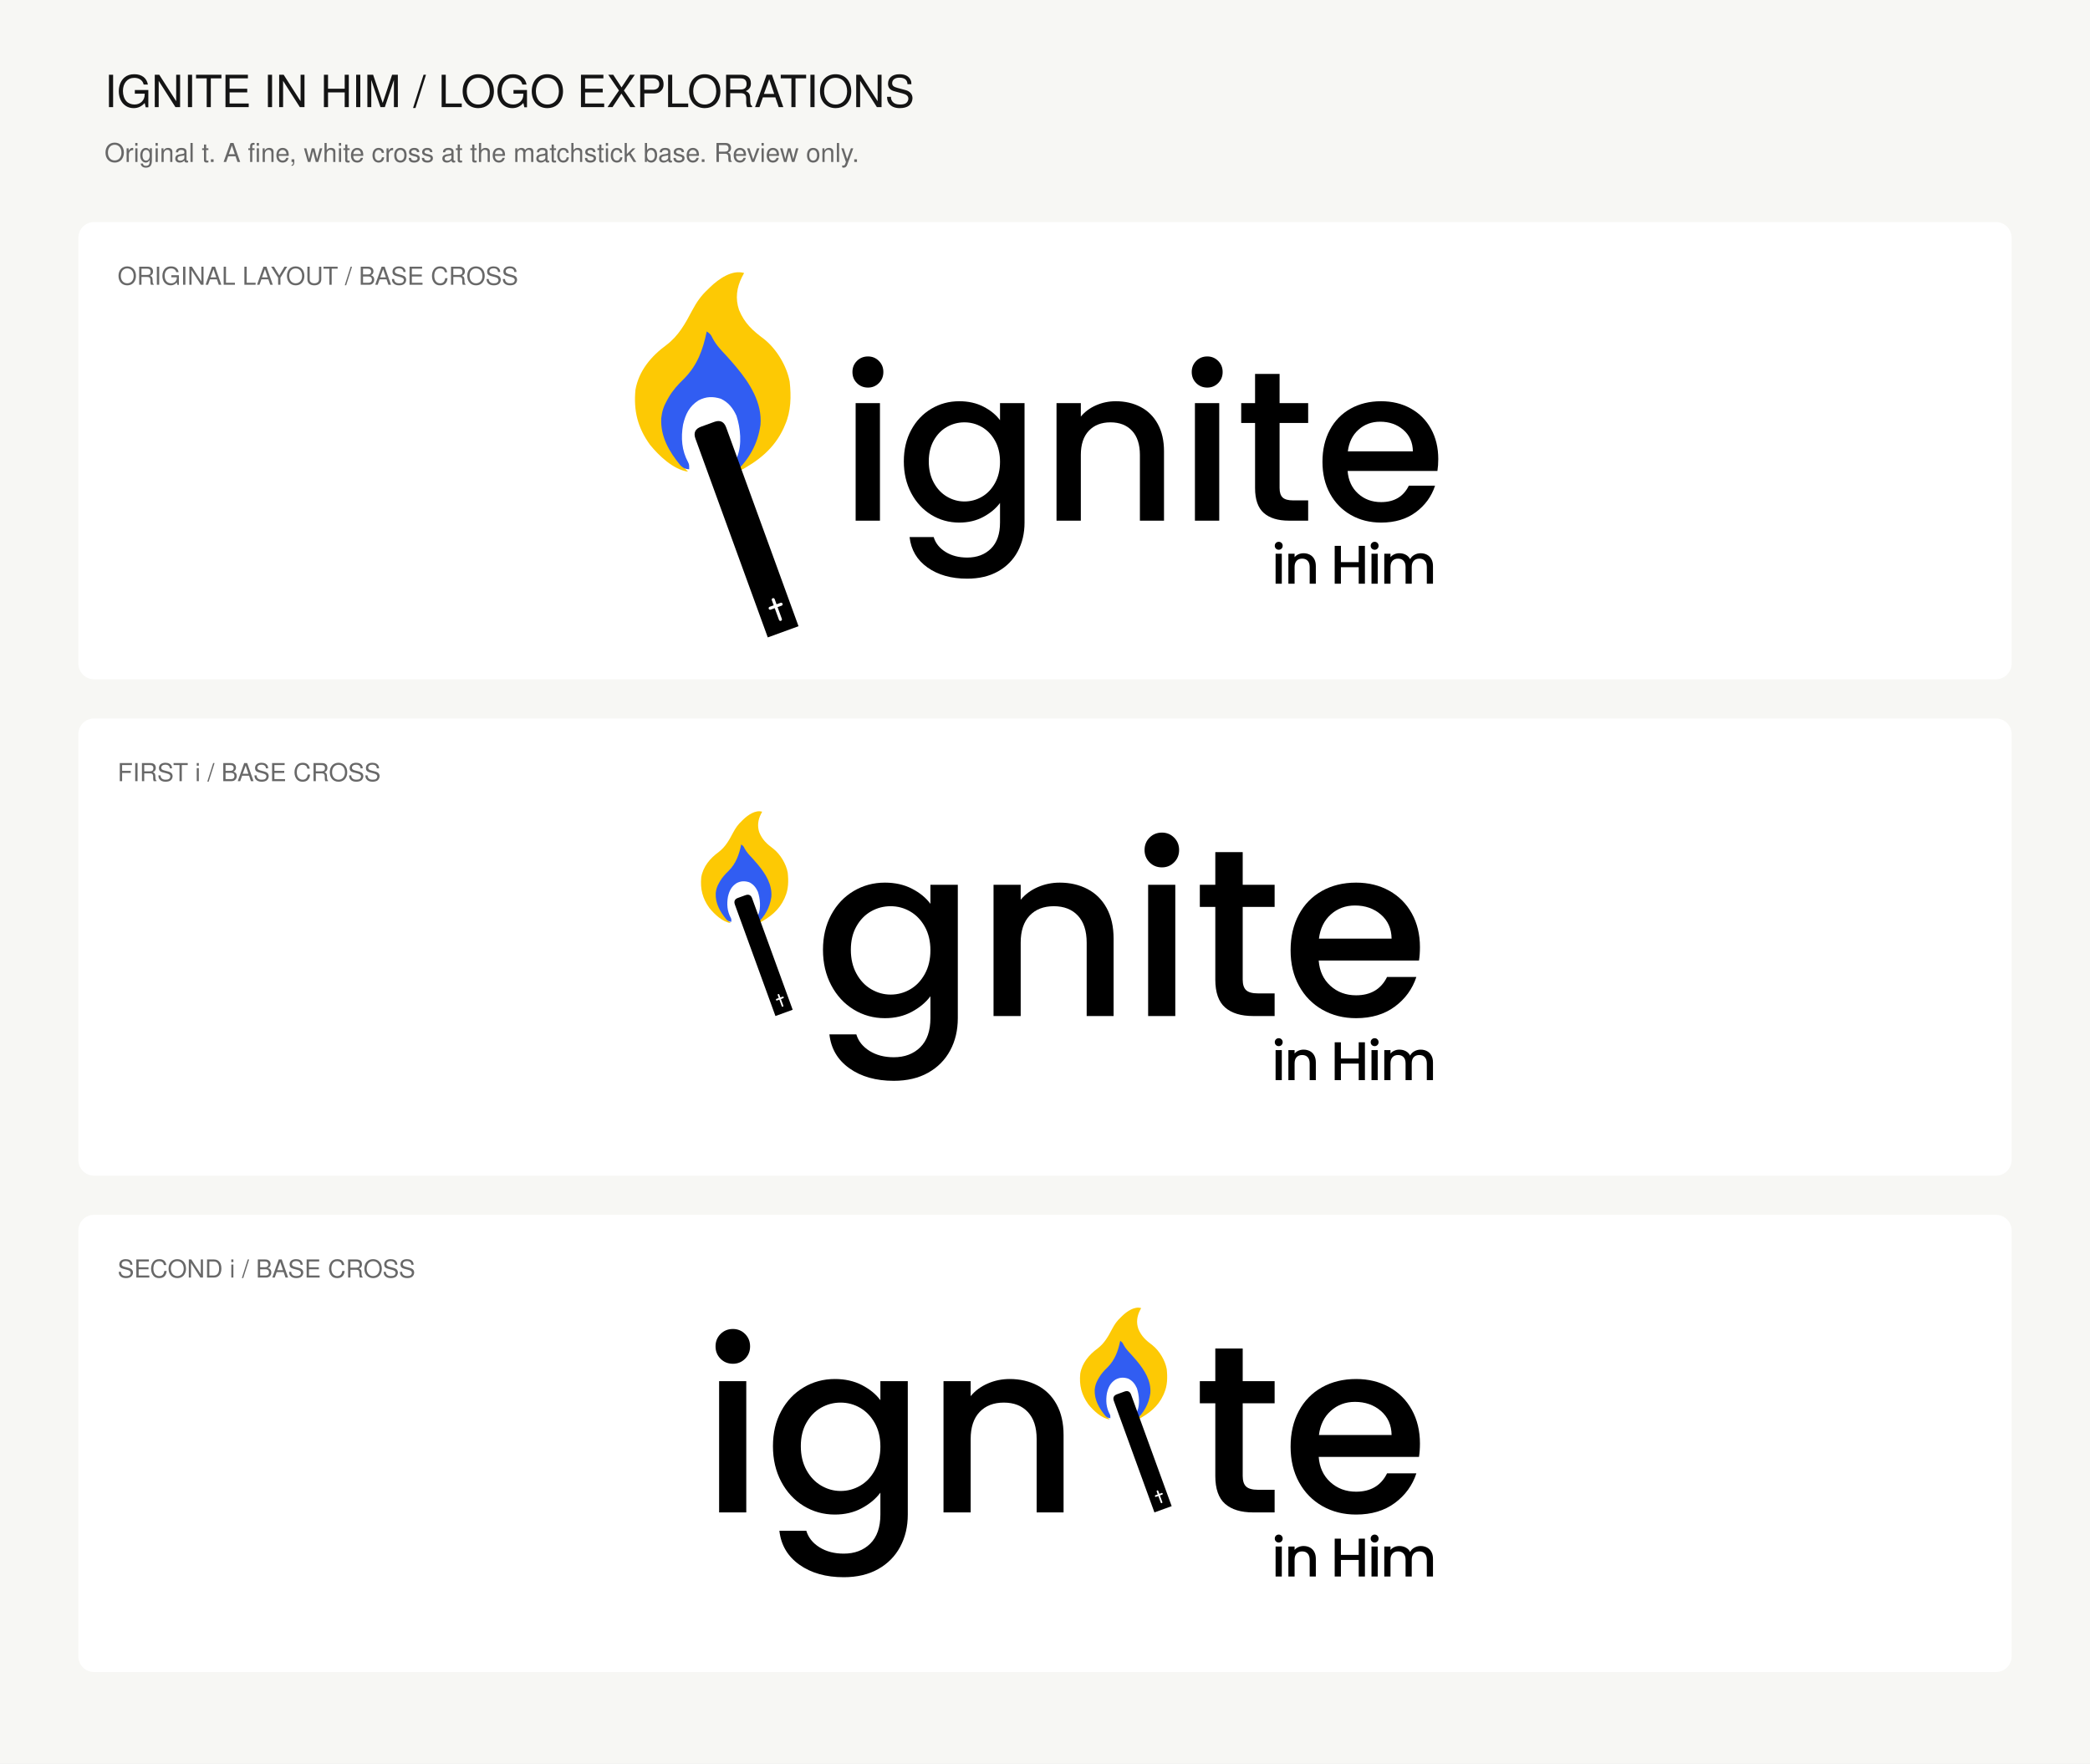
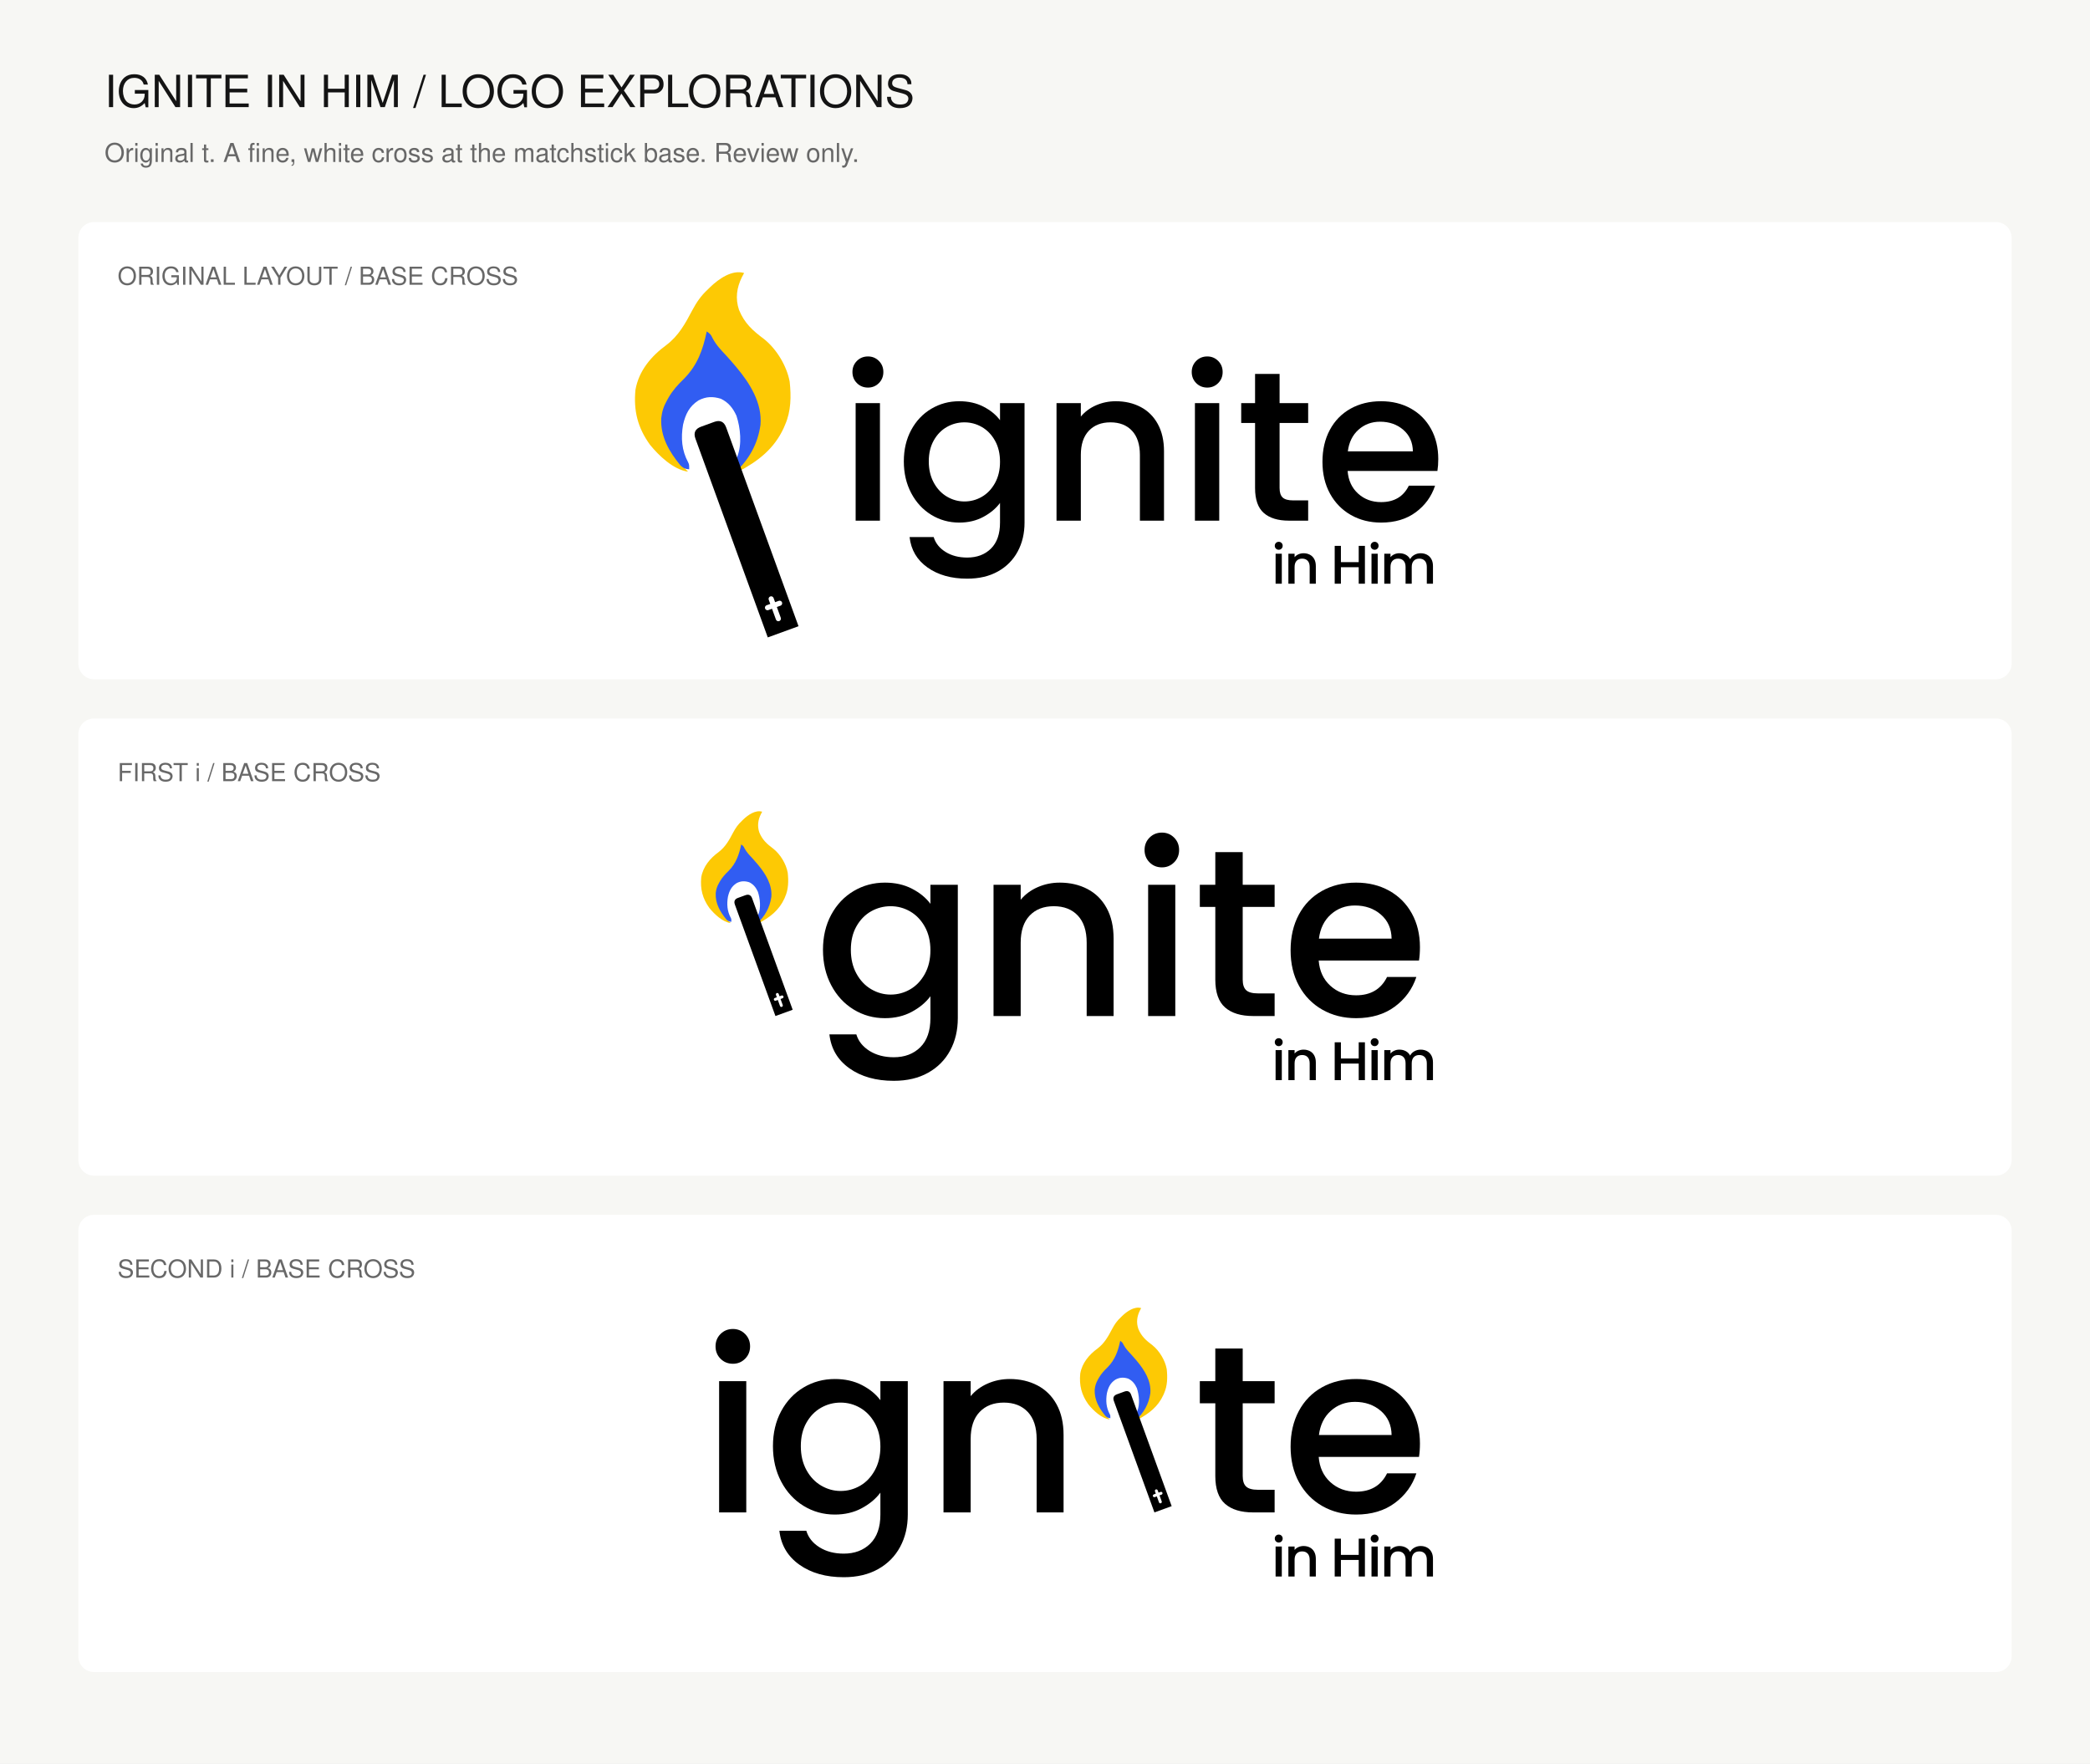
<svg xmlns="http://www.w3.org/2000/svg" xmlns:xlink="http://www.w3.org/1999/xlink" viewBox="0 0 1600 1350">
  <rect width="1600" height="1350" fill="#F7F7F4" />
  <text x="80" y="82" font-family="Helvetica, Arial, sans-serif" font-size="34" fill="#141414">IGNITE IN HIM / LOGO EXPLORATIONS</text>
  <text x="80" y="124" font-family="Helvetica, Arial, sans-serif" font-size="20" fill="#686868">Original t. A fine, white cross at the matchstick base. Review only.</text>
  <rect x="60" y="170" width="1480" height="350" rx="12" fill="#FFFFFF" />
  <text x="90" y="218" font-family="Helvetica, Arial, sans-serif" font-size="19" fill="#686868">ORIGINAL LAYOUT / BASE CROSS</text>
  <g transform="translate(450 182) scale(.868421)">
    <defs>
      <g id="row0-matchstick">
        <path d="M0 0C-.619 1.155-1.237 2.31-1.875 3.5-6.378 12.601-7.647 21.801-4.375 31.562.264 42.975 7.375 49.313 17.137 56.594 27.793 65.067 36.52 79.588 39 93 40.349 105.562 40.205 118.328 35 130 34.638 130.861 34.276 131.722 33.902 132.609 25.75 150.407 11.887 161.164-5 170-5 166.335-4.355 166.034-1.875 163.5 7.614 153.014 13.461 138.467 13.215 124.285 11.396 104.942.613 89.584-12.289 75.918-19.244 68.432-26.536 60.269-31 51-31.268 52.221-31.536 53.441-31.812 54.699-35.507 70.595-41.908 81.233-53.164 93.004-62.277 102.548-69.765 113.416-70.066 126.996-69.375 144.456-60.1 158.078-48 170-60.45 168.343-72.979 156.338-80.566 146.988-91.146 132.315-94.716 117.847-93 100-90.152 83.671-79.532 71.134-66.438 61.562-56.021 53.621-50.372 43.304-44.398 31.948-40.659 24.943-36.885 19.402-31 14-30.273 13.279-29.546 12.559-28.797 11.816-21.744 5.096-10.243-3.114 0 0Z" fill="#FDC904" transform="translate(93 3)" />
        <path d="M0 0C3.108 2.072 3.583 2.802 5.125 6 8.218 11.803 12.516 16.243 17 21 19.391 23.62 21.712 26.289 24 29 24.415 29.49 24.831 29.979 25.259 30.483 36.848 44.264 47.616 61.204 46 80 43.602 96.667 36.219 109.544 24 121 23.01 120.67 22.02 120.34 21 120 22.366 115.561 24.118 111.436 26.098 107.246 30.29 96.81 28.885 82.588 25.441 72.172 22.49 65.677 18.619 60.724 12.098 57.617 5.173 55.496-.543 55.652-7 59-14.969 64.129-18.122 70.756-20.25 79.75-22.191 91.146-21.455 101.782-15.867 112.09-15 114-15 114-15 118-18.504 117.731-19.856 117.135-22.465 114.699-32.165 102.884-39.673 90.12-38.938 74.312-38.286 68.544-36.874 64.02-34 59-33.515 58.127-33.031 57.255-32.531 56.355-28.878 50.195-24.64 45.476-19.492 40.531-7.882 28.739-3.274 15.766 0 0Z" fill="#315DF2" transform="translate(61 53)" />
        <path d="M113.250 314.873L51.344 144.788Q48.608 137.271 56.126 134.535L67.402 130.430Q74.920 127.694 77.656 135.212L139.561 305.296Z" fill="#000" />
-         <path d="M117.922 282.543L124.078 299.457 M115.275 289.891L124.672 286.471" fill="none" stroke="#FFFFFF" stroke-width="2.6" stroke-opacity="1" stroke-linecap="round" stroke-linejoin="round" />
+         <path d="M116.145 281.894L122.301 298.808 M113.029 289.413L123.365 285.651" fill="none" stroke="#FFFFFF" stroke-width="4.4" stroke-opacity="1" stroke-linecap="round" stroke-linejoin="round" />
      </g>
      <g id="row0-g-i">
        <path d="M26.602-124.801C22.465-124.801 19-126.199 16.199-129 13.398-131.801 12-135.266 12-139.398 12-143.535 13.398-147 16.199-149.801 19-152.602 22.465-154 26.602-154 30.602-154 34-152.602 36.801-149.801 39.602-147 41-143.535 41-139.398 41-135.266 39.602-131.801 36.801-129 34-126.199 30.602-124.801 26.602-124.801ZM37.801-110.199V0H15V-110.199Z" />
      </g>
      <g id="row0-g-g">
        <path d="M59.398-112C67.934-112 75.5-110.301 82.102-106.898 88.699-103.5 93.867-99.266 97.602-94.199V-110.199H120.602V1.801C120.602 11.934 118.465 20.965 114.199 28.898 109.934 36.832 103.766 43.066 95.699 47.602 87.633 52.133 78 54.398 66.801 54.398 51.867 54.398 39.465 50.898 29.602 43.898 19.734 36.898 14.133 27.398 12.801 15.398H35.398C37.133 21.133 40.832 25.766 46.5 29.301 52.168 32.832 58.934 34.602 66.801 34.602 76 34.602 83.434 31.801 89.102 26.199 94.766 20.602 97.602 12.465 97.602 1.801V-16.602C93.734-11.398 88.5-7.035 81.898-3.5 75.301.035 67.801 1.801 59.398 1.801 49.801 1.801 41.035-.633 33.102-5.5 25.168-10.367 18.898-17.168 14.301-25.898 9.699-34.633 7.398-44.535 7.398-55.602 7.398-66.668 9.699-76.465 14.301-85 18.898-93.535 25.168-100.168 33.102-104.898 41.035-109.633 49.801-112 59.398-112ZM97.602-55.199C97.602-62.801 96.035-69.398 92.898-75 89.766-80.602 85.668-84.867 80.602-87.801 75.535-90.734 70.066-92.199 64.199-92.199 58.332-92.199 52.867-90.766 47.801-87.898 42.734-85.035 38.633-80.832 35.5-75.301 32.367-69.766 30.801-63.199 30.801-55.602 30.801-48 32.367-41.332 35.5-35.602 38.633-29.867 42.766-25.5 47.898-22.5 53.035-19.5 58.465-18 64.199-18 70.066-18 75.535-19.465 80.602-22.398 85.668-25.332 89.766-29.633 92.898-35.301 96.035-40.965 97.602-47.602 97.602-55.199Z" />
      </g>
      <g id="row0-g-n">
        <path d="M70.602-112C79.266-112 87.035-110.199 93.898-106.602 100.766-103 106.133-97.668 110-90.602 113.867-83.535 115.801-75 115.801-65V0H93.199V-61.602C93.199-71.465 90.734-79.035 85.801-84.301 80.867-89.566 74.133-92.199 65.602-92.199 57.066-92.199 50.301-89.566 45.301-84.301 40.301-79.035 37.801-71.465 37.801-61.602V0H15V-110.199H37.801V-97.602C41.535-102.133 46.301-105.668 52.102-108.199 57.898-110.734 64.066-112 70.602-112Z" />
      </g>
      <g id="row0-g-t">
        <path d="M41.602-91.602V-30.602C41.602-26.465 42.566-23.5 44.5-21.699 46.434-19.898 49.734-19 54.398-19H68.398V0H50.398C40.133 0 32.266-2.398 26.801-7.199 21.332-12 18.602-19.801 18.602-30.602V-91.602H5.602V-110.199H18.602V-137.602H41.602V-110.199H68.398V-91.602Z" />
      </g>
      <g id="row0-g-e">
        <path d="M116-57.801C116-53.668 115.734-49.934 115.199-46.602H31C31.668-37.801 34.934-30.734 40.801-25.398 46.668-20.066 53.867-17.398 62.398-17.398 74.668-17.398 83.332-22.535 88.398-32.801H113C109.668-22.668 103.633-14.367 94.898-7.898 86.168-1.434 75.332 1.801 62.398 1.801 51.867 1.801 42.434-.566 34.102-5.301 25.766-10.035 19.234-16.699 14.5-25.301 9.766-33.898 7.398-43.867 7.398-55.199 7.398-66.535 9.699-76.5 14.301-85.102 18.898-93.699 25.367-100.332 33.699-105 42.035-109.668 51.602-112 62.398-112 72.801-112 82.066-109.734 90.199-105.199 98.332-100.668 104.668-94.301 109.199-86.102 113.734-77.898 116-68.465 116-57.801ZM92.199-65C92.066-73.398 89.066-80.133 83.199-85.199 77.332-90.266 70.066-92.801 61.398-92.801 53.535-92.801 46.801-90.301 41.199-85.301 35.602-80.301 32.266-73.535 31.199-65Z" />
      </g>
      <g id="row0-wordmark">
        <use xlink:href="#row0-g-i" x="0" y="210" />
        <use xlink:href="#row0-g-g" x="52.797" y="210" />
        <use xlink:href="#row0-g-n" x="188.391" y="210" />
        <use xlink:href="#row0-g-i" x="318.188" y="210" />
        <use xlink:href="#row0-g-t" x="370.984" y="210" />
        <use xlink:href="#row0-g-e" x="445.391" y="210" />
      </g>
    </defs>
    <use xlink:href="#row0-matchstick" transform="translate(42 28) scale(1.03)" />
    <g transform="translate(222 52) scale(.94)" fill="#000">
      <use xlink:href="#row0-g-i" x="0" y="210" />
      <use xlink:href="#row0-g-g" x="52.797" y="210" />
      <use xlink:href="#row0-g-n" x="188.391" y="210" />
      <use xlink:href="#row0-g-i" x="318.188" y="210" />
      <use xlink:href="#row0-g-t" x="370.984" y="210" />
      <use xlink:href="#row0-g-e" x="445.391" y="210" />
    </g>
    <path d="M609.096 275.048Q607.608 275.048 606.600 274.040Q605.592 273.032 605.592 271.544Q605.592 270.056 606.600 269.048Q607.608 268.040 609.096 268.040Q610.536 268.040 611.544 269.048Q612.552 270.056 612.552 271.544Q612.552 273.032 611.544 274.040Q610.536 275.048 609.096 275.048ZM611.784 278.552L611.784 305.000L606.312 305.000L606.312 278.552ZM630.928 278.120Q634.048 278.120 636.520 279.416Q638.992 280.712 640.384 283.256Q641.776 285.800 641.776 289.400L641.776 305.000L636.352 305.000L636.352 290.216Q636.352 286.664 634.576 284.768Q632.800 282.872 629.728 282.872Q626.656 282.872 624.856 284.768Q623.056 286.664 623.056 290.216L623.056 305.000L617.584 305.000L617.584 278.552L623.056 278.552L623.056 281.576Q624.400 279.944 626.488 279.032Q628.576 278.120 630.928 278.120ZM685.056 271.640L685.056 305.000L679.584 305.000L679.584 290.408L663.888 290.408L663.888 305.000L658.416 305.000L658.416 271.640L663.888 271.640L663.888 285.944L679.584 285.944L679.584 271.640ZM693.640 275.048Q692.152 275.048 691.144 274.040Q690.136 273.032 690.136 271.544Q690.136 270.056 691.144 269.048Q692.152 268.040 693.640 268.040Q695.080 268.040 696.088 269.048Q697.096 270.056 697.096 271.544Q697.096 273.032 696.088 274.040Q695.080 275.048 693.640 275.048ZM696.328 278.552L696.328 305.000L690.856 305.000L690.856 278.552ZM734.144 278.120Q737.264 278.120 739.736 279.416Q742.208 280.712 743.624 283.256Q745.040 285.800 745.040 289.400L745.040 305.000L739.616 305.000L739.616 290.216Q739.616 286.664 737.840 284.768Q736.064 282.872 732.992 282.872Q729.920 282.872 728.120 284.768Q726.320 286.664 726.320 290.216L726.320 305.000L720.896 305.000L720.896 290.216Q720.896 286.664 719.120 284.768Q717.344 282.872 714.272 282.872Q711.200 282.872 709.400 284.768Q707.600 286.664 707.600 290.216L707.600 305.000L702.128 305.000L702.128 278.552L707.600 278.552L707.600 281.576Q708.944 279.944 711.008 279.032Q713.072 278.120 715.424 278.120Q718.592 278.120 721.088 279.464Q723.584 280.808 724.928 283.352Q726.128 280.952 728.672 279.536Q731.216 278.120 734.144 278.120Z" fill="#000" />
  </g>
  <rect x="60" y="550" width="1480" height="350" rx="12" fill="#FFFFFF" />
  <text x="90" y="598" font-family="Helvetica, Arial, sans-serif" font-size="19" fill="#686868">FIRST i / BASE CROSS</text>
  <g transform="translate(450 562) scale(.868421)">
    <defs>
      <g id="row1-matchstick">
        <path d="M0 0C-.619 1.155-1.237 2.31-1.875 3.5-6.378 12.601-7.647 21.801-4.375 31.562.264 42.975 7.375 49.313 17.137 56.594 27.793 65.067 36.52 79.588 39 93 40.349 105.562 40.205 118.328 35 130 34.638 130.861 34.276 131.722 33.902 132.609 25.75 150.407 11.887 161.164-5 170-5 166.335-4.355 166.034-1.875 163.5 7.614 153.014 13.461 138.467 13.215 124.285 11.396 104.942.613 89.584-12.289 75.918-19.244 68.432-26.536 60.269-31 51-31.268 52.221-31.536 53.441-31.812 54.699-35.507 70.595-41.908 81.233-53.164 93.004-62.277 102.548-69.765 113.416-70.066 126.996-69.375 144.456-60.1 158.078-48 170-60.45 168.343-72.979 156.338-80.566 146.988-91.146 132.315-94.716 117.847-93 100-90.152 83.671-79.532 71.134-66.438 61.562-56.021 53.621-50.372 43.304-44.398 31.948-40.659 24.943-36.885 19.402-31 14-30.273 13.279-29.546 12.559-28.797 11.816-21.744 5.096-10.243-3.114 0 0Z" fill="#FDC904" transform="translate(93 3)" />
        <path d="M0 0C3.108 2.072 3.583 2.802 5.125 6 8.218 11.803 12.516 16.243 17 21 19.391 23.62 21.712 26.289 24 29 24.415 29.49 24.831 29.979 25.259 30.483 36.848 44.264 47.616 61.204 46 80 43.602 96.667 36.219 109.544 24 121 23.01 120.67 22.02 120.34 21 120 22.366 115.561 24.118 111.436 26.098 107.246 30.29 96.81 28.885 82.588 25.441 72.172 22.49 65.677 18.619 60.724 12.098 57.617 5.173 55.496-.543 55.652-7 59-14.969 64.129-18.122 70.756-20.25 79.75-22.191 91.146-21.455 101.782-15.867 112.09-15 114-15 114-15 118-18.504 117.731-19.856 117.135-22.465 114.699-32.165 102.884-39.673 90.12-38.938 74.312-38.286 68.544-36.874 64.02-34 59-33.515 58.127-33.031 57.255-32.531 56.355-28.878 50.195-24.64 45.476-19.492 40.531-7.882 28.739-3.274 15.766 0 0Z" fill="#315DF2" transform="translate(61 53)" />
        <path d="M113.250 314.873L51.344 144.788Q48.608 137.271 56.126 134.535L67.402 130.430Q74.920 127.694 77.656 135.212L139.561 305.296Z" fill="#000" />
-         <path d="M117.922 282.543L124.078 299.457 M115.275 289.891L124.672 286.471" fill="none" stroke="#FFFFFF" stroke-width="2.6" stroke-opacity="1" stroke-linecap="round" stroke-linejoin="round" />
+         <path d="M116.145 281.894L122.301 298.808 M113.029 289.413L123.365 285.651" fill="none" stroke="#FFFFFF" stroke-width="4.4" stroke-opacity="1" stroke-linecap="round" stroke-linejoin="round" />
      </g>
      <g id="row1-g-i">
        <path d="M26.602-124.801C22.465-124.801 19-126.199 16.199-129 13.398-131.801 12-135.266 12-139.398 12-143.535 13.398-147 16.199-149.801 19-152.602 22.465-154 26.602-154 30.602-154 34-152.602 36.801-149.801 39.602-147 41-143.535 41-139.398 41-135.266 39.602-131.801 36.801-129 34-126.199 30.602-124.801 26.602-124.801ZM37.801-110.199V0H15V-110.199Z" />
      </g>
      <g id="row1-g-g">
        <path d="M59.398-112C67.934-112 75.5-110.301 82.102-106.898 88.699-103.5 93.867-99.266 97.602-94.199V-110.199H120.602V1.801C120.602 11.934 118.465 20.965 114.199 28.898 109.934 36.832 103.766 43.066 95.699 47.602 87.633 52.133 78 54.398 66.801 54.398 51.867 54.398 39.465 50.898 29.602 43.898 19.734 36.898 14.133 27.398 12.801 15.398H35.398C37.133 21.133 40.832 25.766 46.5 29.301 52.168 32.832 58.934 34.602 66.801 34.602 76 34.602 83.434 31.801 89.102 26.199 94.766 20.602 97.602 12.465 97.602 1.801V-16.602C93.734-11.398 88.5-7.035 81.898-3.5 75.301.035 67.801 1.801 59.398 1.801 49.801 1.801 41.035-.633 33.102-5.5 25.168-10.367 18.898-17.168 14.301-25.898 9.699-34.633 7.398-44.535 7.398-55.602 7.398-66.668 9.699-76.465 14.301-85 18.898-93.535 25.168-100.168 33.102-104.898 41.035-109.633 49.801-112 59.398-112ZM97.602-55.199C97.602-62.801 96.035-69.398 92.898-75 89.766-80.602 85.668-84.867 80.602-87.801 75.535-90.734 70.066-92.199 64.199-92.199 58.332-92.199 52.867-90.766 47.801-87.898 42.734-85.035 38.633-80.832 35.5-75.301 32.367-69.766 30.801-63.199 30.801-55.602 30.801-48 32.367-41.332 35.5-35.602 38.633-29.867 42.766-25.5 47.898-22.5 53.035-19.5 58.465-18 64.199-18 70.066-18 75.535-19.465 80.602-22.398 85.668-25.332 89.766-29.633 92.898-35.301 96.035-40.965 97.602-47.602 97.602-55.199Z" />
      </g>
      <g id="row1-g-n">
        <path d="M70.602-112C79.266-112 87.035-110.199 93.898-106.602 100.766-103 106.133-97.668 110-90.602 113.867-83.535 115.801-75 115.801-65V0H93.199V-61.602C93.199-71.465 90.734-79.035 85.801-84.301 80.867-89.566 74.133-92.199 65.602-92.199 57.066-92.199 50.301-89.566 45.301-84.301 40.301-79.035 37.801-71.465 37.801-61.602V0H15V-110.199H37.801V-97.602C41.535-102.133 46.301-105.668 52.102-108.199 57.898-110.734 64.066-112 70.602-112Z" />
      </g>
      <g id="row1-g-t">
        <path d="M41.602-91.602V-30.602C41.602-26.465 42.566-23.5 44.5-21.699 46.434-19.898 49.734-19 54.398-19H68.398V0H50.398C40.133 0 32.266-2.398 26.801-7.199 21.332-12 18.602-19.801 18.602-30.602V-91.602H5.602V-110.199H18.602V-137.602H41.602V-110.199H68.398V-91.602Z" />
      </g>
      <g id="row1-g-e">
        <path d="M116-57.801C116-53.668 115.734-49.934 115.199-46.602H31C31.668-37.801 34.934-30.734 40.801-25.398 46.668-20.066 53.867-17.398 62.398-17.398 74.668-17.398 83.332-22.535 88.398-32.801H113C109.668-22.668 103.633-14.367 94.898-7.898 86.168-1.434 75.332 1.801 62.398 1.801 51.867 1.801 42.434-.566 34.102-5.301 25.766-10.035 19.234-16.699 14.5-25.301 9.766-33.898 7.398-43.867 7.398-55.199 7.398-66.535 9.699-76.5 14.301-85.102 18.898-93.699 25.367-100.332 33.699-105 42.035-109.668 51.602-112 62.398-112 72.801-112 82.066-109.734 90.199-105.199 98.332-100.668 104.668-94.301 109.199-86.102 113.734-77.898 116-68.465 116-57.801ZM92.199-65C92.066-73.398 89.066-80.133 83.199-85.199 77.332-90.266 70.066-92.801 61.398-92.801 53.535-92.801 46.801-90.301 41.199-85.301 35.602-80.301 32.266-73.535 31.199-65Z" />
      </g>
      <g id="row1-wordmark">
        <use xlink:href="#row1-g-i" x="0" y="210" />
        <use xlink:href="#row1-g-g" x="52.797" y="210" />
        <use xlink:href="#row1-g-n" x="188.391" y="210" />
        <use xlink:href="#row1-g-i" x="318.188" y="210" />
        <use xlink:href="#row1-g-t" x="370.984" y="210" />
        <use xlink:href="#row1-g-e" x="445.391" y="210" />
      </g>
    </defs>
    <g transform="translate(100 28) scale(1.05)" fill="#000">
      <use xlink:href="#row1-matchstick" transform="translate(0 36.82) scale(.55)" />
      <use xlink:href="#row1-g-g" x="94.797" y="210" />
      <use xlink:href="#row1-g-n" x="230.391" y="210" />
      <use xlink:href="#row1-g-i" x="360.188" y="210" />
      <use xlink:href="#row1-g-t" x="412.984" y="210" />
      <use xlink:href="#row1-g-e" x="487.391" y="210" />
    </g>
    <path d="M609.096 275.048Q607.608 275.048 606.600 274.040Q605.592 273.032 605.592 271.544Q605.592 270.056 606.600 269.048Q607.608 268.040 609.096 268.040Q610.536 268.040 611.544 269.048Q612.552 270.056 612.552 271.544Q612.552 273.032 611.544 274.040Q610.536 275.048 609.096 275.048ZM611.784 278.552L611.784 305.000L606.312 305.000L606.312 278.552ZM630.928 278.120Q634.048 278.120 636.520 279.416Q638.992 280.712 640.384 283.256Q641.776 285.800 641.776 289.400L641.776 305.000L636.352 305.000L636.352 290.216Q636.352 286.664 634.576 284.768Q632.800 282.872 629.728 282.872Q626.656 282.872 624.856 284.768Q623.056 286.664 623.056 290.216L623.056 305.000L617.584 305.000L617.584 278.552L623.056 278.552L623.056 281.576Q624.400 279.944 626.488 279.032Q628.576 278.120 630.928 278.120ZM685.056 271.640L685.056 305.000L679.584 305.000L679.584 290.408L663.888 290.408L663.888 305.000L658.416 305.000L658.416 271.640L663.888 271.640L663.888 285.944L679.584 285.944L679.584 271.640ZM693.640 275.048Q692.152 275.048 691.144 274.040Q690.136 273.032 690.136 271.544Q690.136 270.056 691.144 269.048Q692.152 268.040 693.640 268.040Q695.080 268.040 696.088 269.048Q697.096 270.056 697.096 271.544Q697.096 273.032 696.088 274.040Q695.080 275.048 693.640 275.048ZM696.328 278.552L696.328 305.000L690.856 305.000L690.856 278.552ZM734.144 278.120Q737.264 278.120 739.736 279.416Q742.208 280.712 743.624 283.256Q745.040 285.800 745.040 289.400L745.040 305.000L739.616 305.000L739.616 290.216Q739.616 286.664 737.840 284.768Q736.064 282.872 732.992 282.872Q729.920 282.872 728.120 284.768Q726.320 286.664 726.320 290.216L726.320 305.000L720.896 305.000L720.896 290.216Q720.896 286.664 719.120 284.768Q717.344 282.872 714.272 282.872Q711.200 282.872 709.400 284.768Q707.600 286.664 707.600 290.216L707.600 305.000L702.128 305.000L702.128 278.552L707.600 278.552L707.600 281.576Q708.944 279.944 711.008 279.032Q713.072 278.120 715.424 278.120Q718.592 278.120 721.088 279.464Q723.584 280.808 724.928 283.352Q726.128 280.952 728.672 279.536Q731.216 278.120 734.144 278.120Z" fill="#000" />
  </g>
  <rect x="60" y="930" width="1480" height="350" rx="12" fill="#FFFFFF" />
  <text x="90" y="978" font-family="Helvetica, Arial, sans-serif" font-size="19" fill="#686868">SECOND i / BASE CROSS</text>
  <g transform="translate(450 942) scale(.868421)">
    <defs>
      <g id="row2-matchstick">
        <path d="M0 0C-.619 1.155-1.237 2.31-1.875 3.5-6.378 12.601-7.647 21.801-4.375 31.562.264 42.975 7.375 49.313 17.137 56.594 27.793 65.067 36.52 79.588 39 93 40.349 105.562 40.205 118.328 35 130 34.638 130.861 34.276 131.722 33.902 132.609 25.75 150.407 11.887 161.164-5 170-5 166.335-4.355 166.034-1.875 163.5 7.614 153.014 13.461 138.467 13.215 124.285 11.396 104.942.613 89.584-12.289 75.918-19.244 68.432-26.536 60.269-31 51-31.268 52.221-31.536 53.441-31.812 54.699-35.507 70.595-41.908 81.233-53.164 93.004-62.277 102.548-69.765 113.416-70.066 126.996-69.375 144.456-60.1 158.078-48 170-60.45 168.343-72.979 156.338-80.566 146.988-91.146 132.315-94.716 117.847-93 100-90.152 83.671-79.532 71.134-66.438 61.562-56.021 53.621-50.372 43.304-44.398 31.948-40.659 24.943-36.885 19.402-31 14-30.273 13.279-29.546 12.559-28.797 11.816-21.744 5.096-10.243-3.114 0 0Z" fill="#FDC904" transform="translate(93 3)" />
        <path d="M0 0C3.108 2.072 3.583 2.802 5.125 6 8.218 11.803 12.516 16.243 17 21 19.391 23.62 21.712 26.289 24 29 24.415 29.49 24.831 29.979 25.259 30.483 36.848 44.264 47.616 61.204 46 80 43.602 96.667 36.219 109.544 24 121 23.01 120.67 22.02 120.34 21 120 22.366 115.561 24.118 111.436 26.098 107.246 30.29 96.81 28.885 82.588 25.441 72.172 22.49 65.677 18.619 60.724 12.098 57.617 5.173 55.496-.543 55.652-7 59-14.969 64.129-18.122 70.756-20.25 79.75-22.191 91.146-21.455 101.782-15.867 112.09-15 114-15 114-15 118-18.504 117.731-19.856 117.135-22.465 114.699-32.165 102.884-39.673 90.12-38.938 74.312-38.286 68.544-36.874 64.02-34 59-33.515 58.127-33.031 57.255-32.531 56.355-28.878 50.195-24.64 45.476-19.492 40.531-7.882 28.739-3.274 15.766 0 0Z" fill="#315DF2" transform="translate(61 53)" />
        <path d="M113.250 314.873L51.344 144.788Q48.608 137.271 56.126 134.535L67.402 130.430Q74.920 127.694 77.656 135.212L139.561 305.296Z" fill="#000" />
-         <path d="M117.922 282.543L124.078 299.457 M115.275 289.891L124.672 286.471" fill="none" stroke="#FFFFFF" stroke-width="2.6" stroke-opacity="1" stroke-linecap="round" stroke-linejoin="round" />
+         <path d="M116.145 281.894L122.301 298.808 M113.029 289.413L123.365 285.651" fill="none" stroke="#FFFFFF" stroke-width="4.4" stroke-opacity="1" stroke-linecap="round" stroke-linejoin="round" />
      </g>
      <g id="row2-g-i">
        <path d="M26.602-124.801C22.465-124.801 19-126.199 16.199-129 13.398-131.801 12-135.266 12-139.398 12-143.535 13.398-147 16.199-149.801 19-152.602 22.465-154 26.602-154 30.602-154 34-152.602 36.801-149.801 39.602-147 41-143.535 41-139.398 41-135.266 39.602-131.801 36.801-129 34-126.199 30.602-124.801 26.602-124.801ZM37.801-110.199V0H15V-110.199Z" />
      </g>
      <g id="row2-g-g">
        <path d="M59.398-112C67.934-112 75.5-110.301 82.102-106.898 88.699-103.5 93.867-99.266 97.602-94.199V-110.199H120.602V1.801C120.602 11.934 118.465 20.965 114.199 28.898 109.934 36.832 103.766 43.066 95.699 47.602 87.633 52.133 78 54.398 66.801 54.398 51.867 54.398 39.465 50.898 29.602 43.898 19.734 36.898 14.133 27.398 12.801 15.398H35.398C37.133 21.133 40.832 25.766 46.5 29.301 52.168 32.832 58.934 34.602 66.801 34.602 76 34.602 83.434 31.801 89.102 26.199 94.766 20.602 97.602 12.465 97.602 1.801V-16.602C93.734-11.398 88.5-7.035 81.898-3.5 75.301.035 67.801 1.801 59.398 1.801 49.801 1.801 41.035-.633 33.102-5.5 25.168-10.367 18.898-17.168 14.301-25.898 9.699-34.633 7.398-44.535 7.398-55.602 7.398-66.668 9.699-76.465 14.301-85 18.898-93.535 25.168-100.168 33.102-104.898 41.035-109.633 49.801-112 59.398-112ZM97.602-55.199C97.602-62.801 96.035-69.398 92.898-75 89.766-80.602 85.668-84.867 80.602-87.801 75.535-90.734 70.066-92.199 64.199-92.199 58.332-92.199 52.867-90.766 47.801-87.898 42.734-85.035 38.633-80.832 35.5-75.301 32.367-69.766 30.801-63.199 30.801-55.602 30.801-48 32.367-41.332 35.5-35.602 38.633-29.867 42.766-25.5 47.898-22.5 53.035-19.5 58.465-18 64.199-18 70.066-18 75.535-19.465 80.602-22.398 85.668-25.332 89.766-29.633 92.898-35.301 96.035-40.965 97.602-47.602 97.602-55.199Z" />
      </g>
      <g id="row2-g-n">
        <path d="M70.602-112C79.266-112 87.035-110.199 93.898-106.602 100.766-103 106.133-97.668 110-90.602 113.867-83.535 115.801-75 115.801-65V0H93.199V-61.602C93.199-71.465 90.734-79.035 85.801-84.301 80.867-89.566 74.133-92.199 65.602-92.199 57.066-92.199 50.301-89.566 45.301-84.301 40.301-79.035 37.801-71.465 37.801-61.602V0H15V-110.199H37.801V-97.602C41.535-102.133 46.301-105.668 52.102-108.199 57.898-110.734 64.066-112 70.602-112Z" />
      </g>
      <g id="row2-g-t">
        <path d="M41.602-91.602V-30.602C41.602-26.465 42.566-23.5 44.5-21.699 46.434-19.898 49.734-19 54.398-19H68.398V0H50.398C40.133 0 32.266-2.398 26.801-7.199 21.332-12 18.602-19.801 18.602-30.602V-91.602H5.602V-110.199H18.602V-137.602H41.602V-110.199H68.398V-91.602Z" />
      </g>
      <g id="row2-g-e">
        <path d="M116-57.801C116-53.668 115.734-49.934 115.199-46.602H31C31.668-37.801 34.934-30.734 40.801-25.398 46.668-20.066 53.867-17.398 62.398-17.398 74.668-17.398 83.332-22.535 88.398-32.801H113C109.668-22.668 103.633-14.367 94.898-7.898 86.168-1.434 75.332 1.801 62.398 1.801 51.867 1.801 42.434-.566 34.102-5.301 25.766-10.035 19.234-16.699 14.5-25.301 9.766-33.898 7.398-43.867 7.398-55.199 7.398-66.535 9.699-76.5 14.301-85.102 18.898-93.699 25.367-100.332 33.699-105 42.035-109.668 51.602-112 62.398-112 72.801-112 82.066-109.734 90.199-105.199 98.332-100.668 104.668-94.301 109.199-86.102 113.734-77.898 116-68.465 116-57.801ZM92.199-65C92.066-73.398 89.066-80.133 83.199-85.199 77.332-90.266 70.066-92.801 61.398-92.801 53.535-92.801 46.801-90.301 41.199-85.301 35.602-80.301 32.266-73.535 31.199-65Z" />
      </g>
      <g id="row2-wordmark">
        <use xlink:href="#row2-g-i" x="0" y="210" />
        <use xlink:href="#row2-g-g" x="52.797" y="210" />
        <use xlink:href="#row2-g-n" x="188.391" y="210" />
        <use xlink:href="#row2-g-i" x="318.188" y="210" />
        <use xlink:href="#row2-g-t" x="370.984" y="210" />
        <use xlink:href="#row2-g-e" x="445.391" y="210" />
      </g>
    </defs>
    <g transform="translate(100 28) scale(1.05)" fill="#000">
      <use xlink:href="#row2-g-i" x="0" y="210" />
      <use xlink:href="#row2-g-g" x="52.797" y="210" />
      <use xlink:href="#row2-g-n" x="188.391" y="210" />
      <use xlink:href="#row2-matchstick" transform="translate(318.188 36.82) scale(.55)" />
      <use xlink:href="#row2-g-t" x="412.984" y="210" />
      <use xlink:href="#row2-g-e" x="487.391" y="210" />
    </g>
    <path d="M609.096 275.048Q607.608 275.048 606.600 274.040Q605.592 273.032 605.592 271.544Q605.592 270.056 606.600 269.048Q607.608 268.040 609.096 268.040Q610.536 268.040 611.544 269.048Q612.552 270.056 612.552 271.544Q612.552 273.032 611.544 274.040Q610.536 275.048 609.096 275.048ZM611.784 278.552L611.784 305.000L606.312 305.000L606.312 278.552ZM630.928 278.120Q634.048 278.120 636.520 279.416Q638.992 280.712 640.384 283.256Q641.776 285.800 641.776 289.400L641.776 305.000L636.352 305.000L636.352 290.216Q636.352 286.664 634.576 284.768Q632.800 282.872 629.728 282.872Q626.656 282.872 624.856 284.768Q623.056 286.664 623.056 290.216L623.056 305.000L617.584 305.000L617.584 278.552L623.056 278.552L623.056 281.576Q624.400 279.944 626.488 279.032Q628.576 278.120 630.928 278.120ZM685.056 271.640L685.056 305.000L679.584 305.000L679.584 290.408L663.888 290.408L663.888 305.000L658.416 305.000L658.416 271.640L663.888 271.640L663.888 285.944L679.584 285.944L679.584 271.640ZM693.640 275.048Q692.152 275.048 691.144 274.040Q690.136 273.032 690.136 271.544Q690.136 270.056 691.144 269.048Q692.152 268.040 693.640 268.040Q695.080 268.040 696.088 269.048Q697.096 270.056 697.096 271.544Q697.096 273.032 696.088 274.040Q695.080 275.048 693.640 275.048ZM696.328 278.552L696.328 305.000L690.856 305.000L690.856 278.552ZM734.144 278.120Q737.264 278.120 739.736 279.416Q742.208 280.712 743.624 283.256Q745.040 285.800 745.040 289.400L745.040 305.000L739.616 305.000L739.616 290.216Q739.616 286.664 737.840 284.768Q736.064 282.872 732.992 282.872Q729.920 282.872 728.120 284.768Q726.320 286.664 726.320 290.216L726.320 305.000L720.896 305.000L720.896 290.216Q720.896 286.664 719.120 284.768Q717.344 282.872 714.272 282.872Q711.200 282.872 709.400 284.768Q707.600 286.664 707.600 290.216L707.600 305.000L702.128 305.000L702.128 278.552L707.600 278.552L707.600 281.576Q708.944 279.944 711.008 279.032Q713.072 278.120 715.424 278.120Q718.592 278.120 721.088 279.464Q723.584 280.808 724.928 283.352Q726.128 280.952 728.672 279.536Q731.216 278.120 734.144 278.120Z" fill="#000" />
  </g>
</svg>
